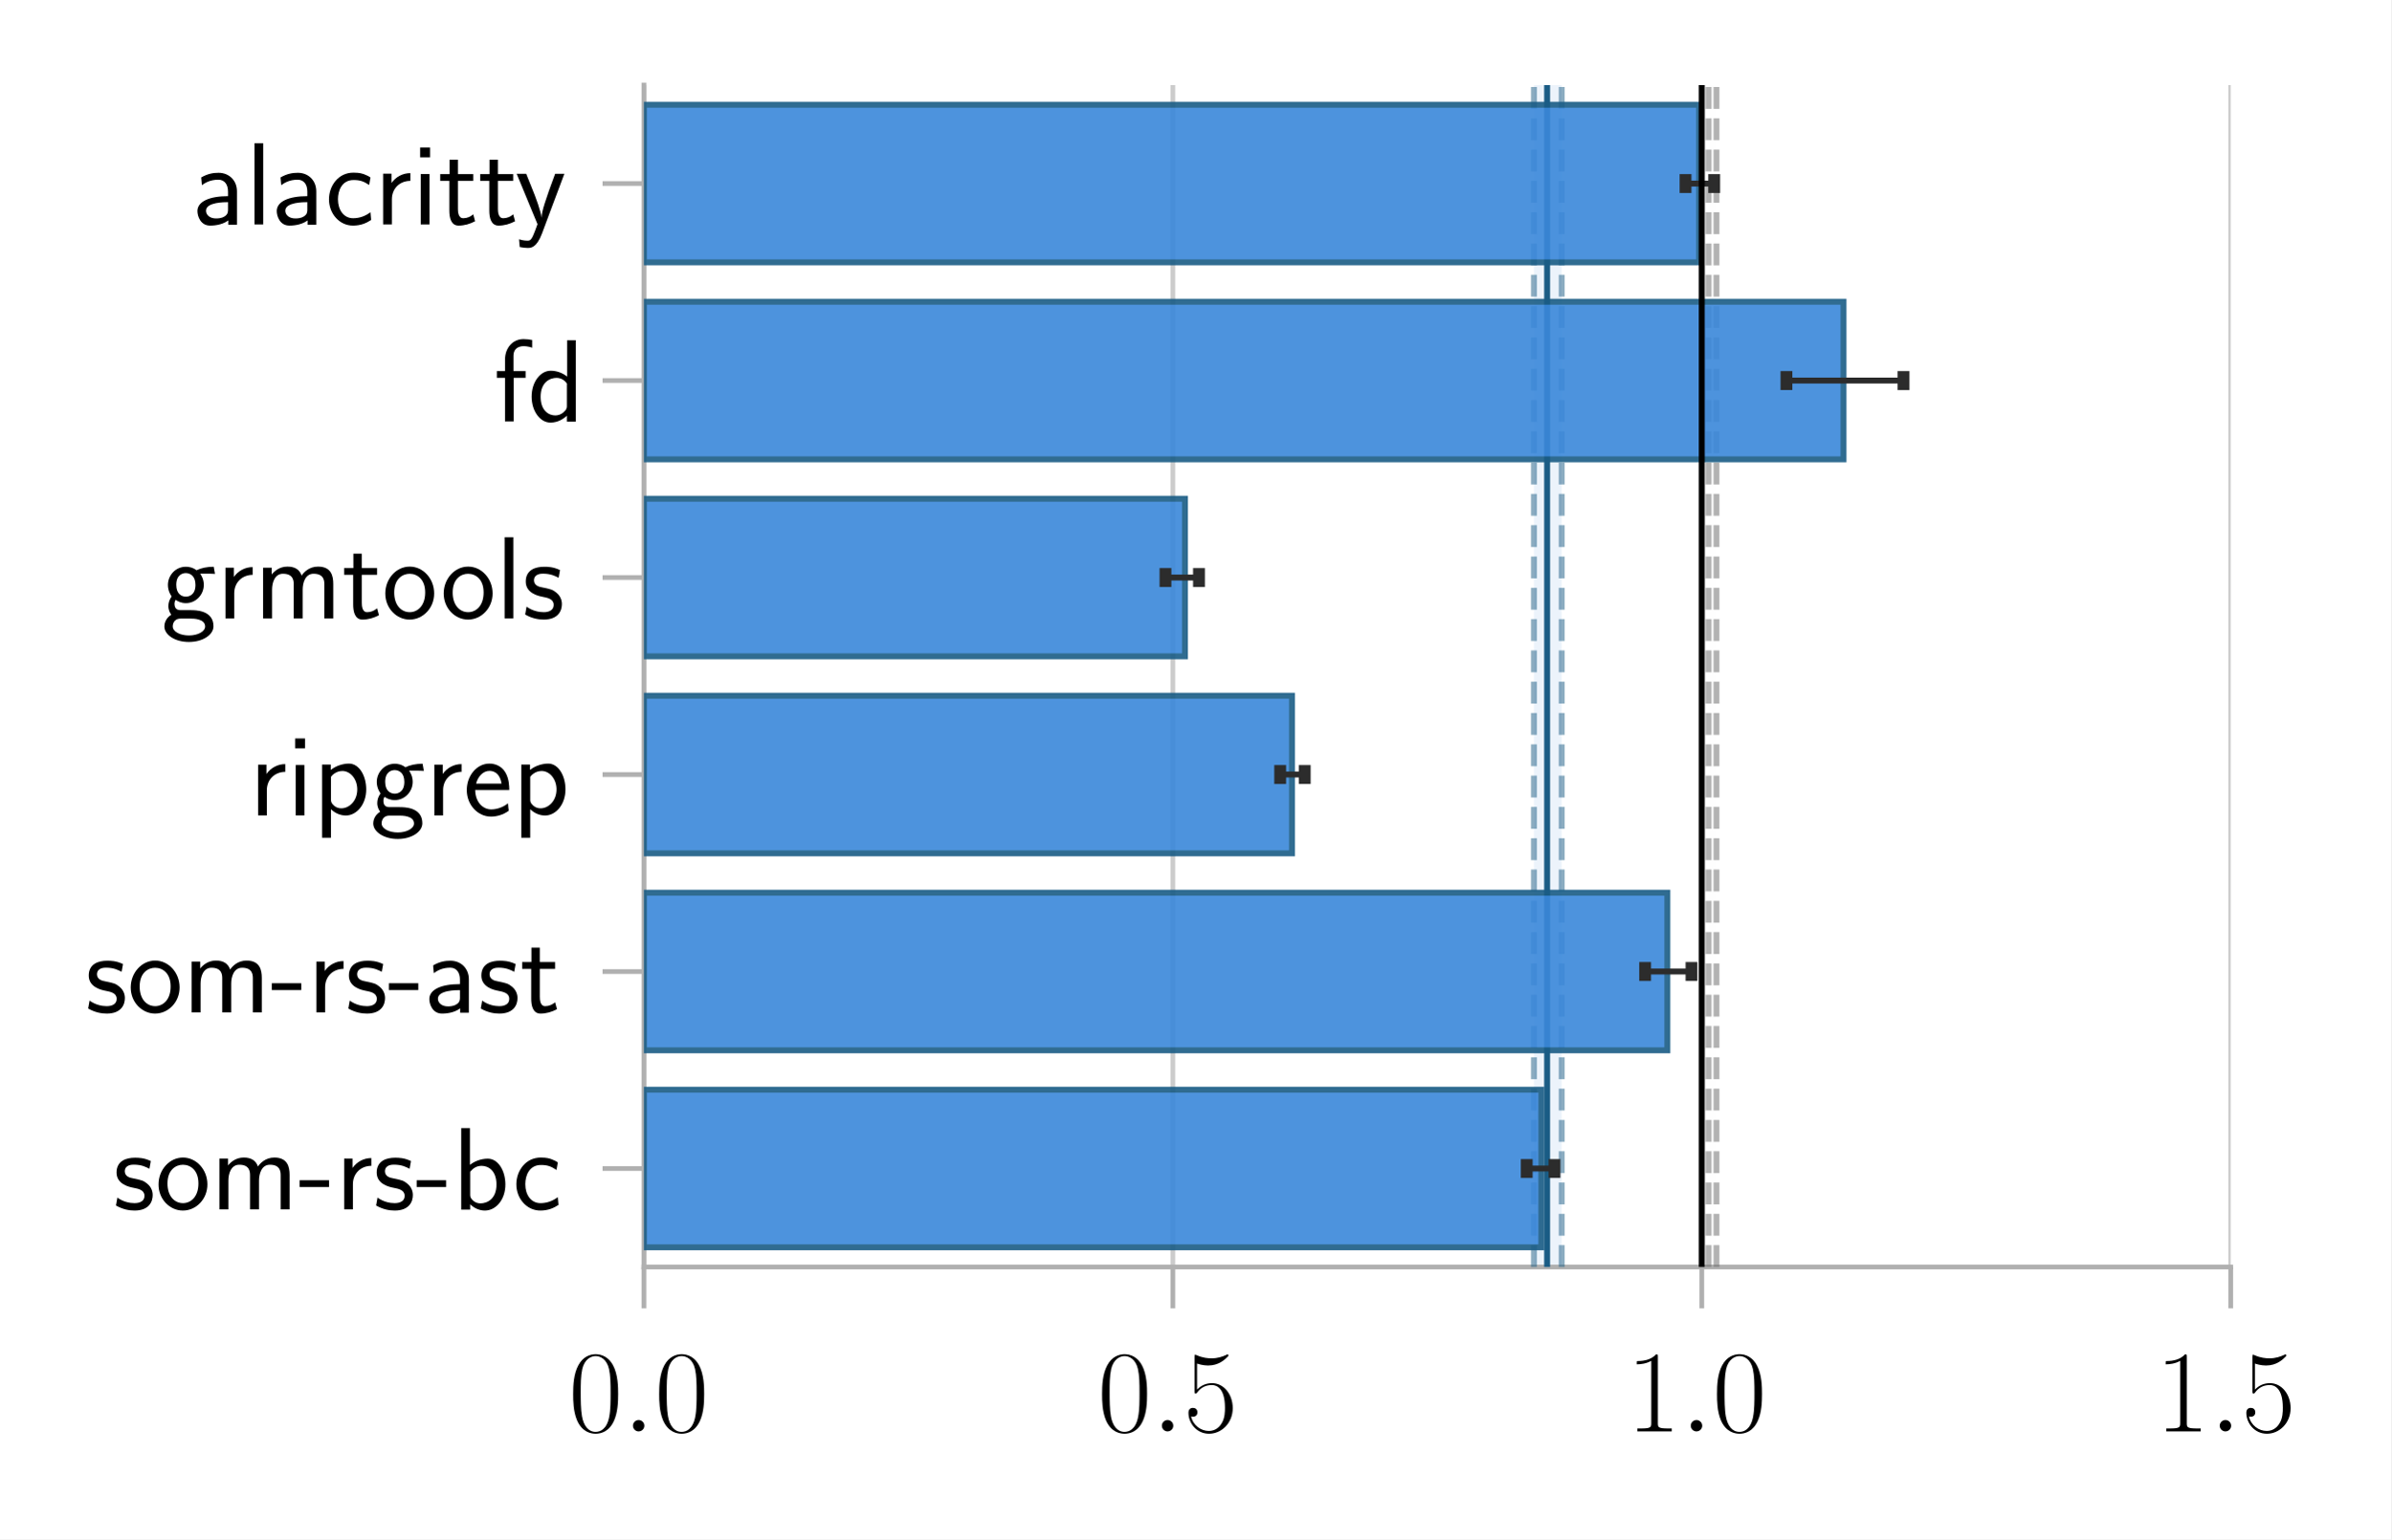
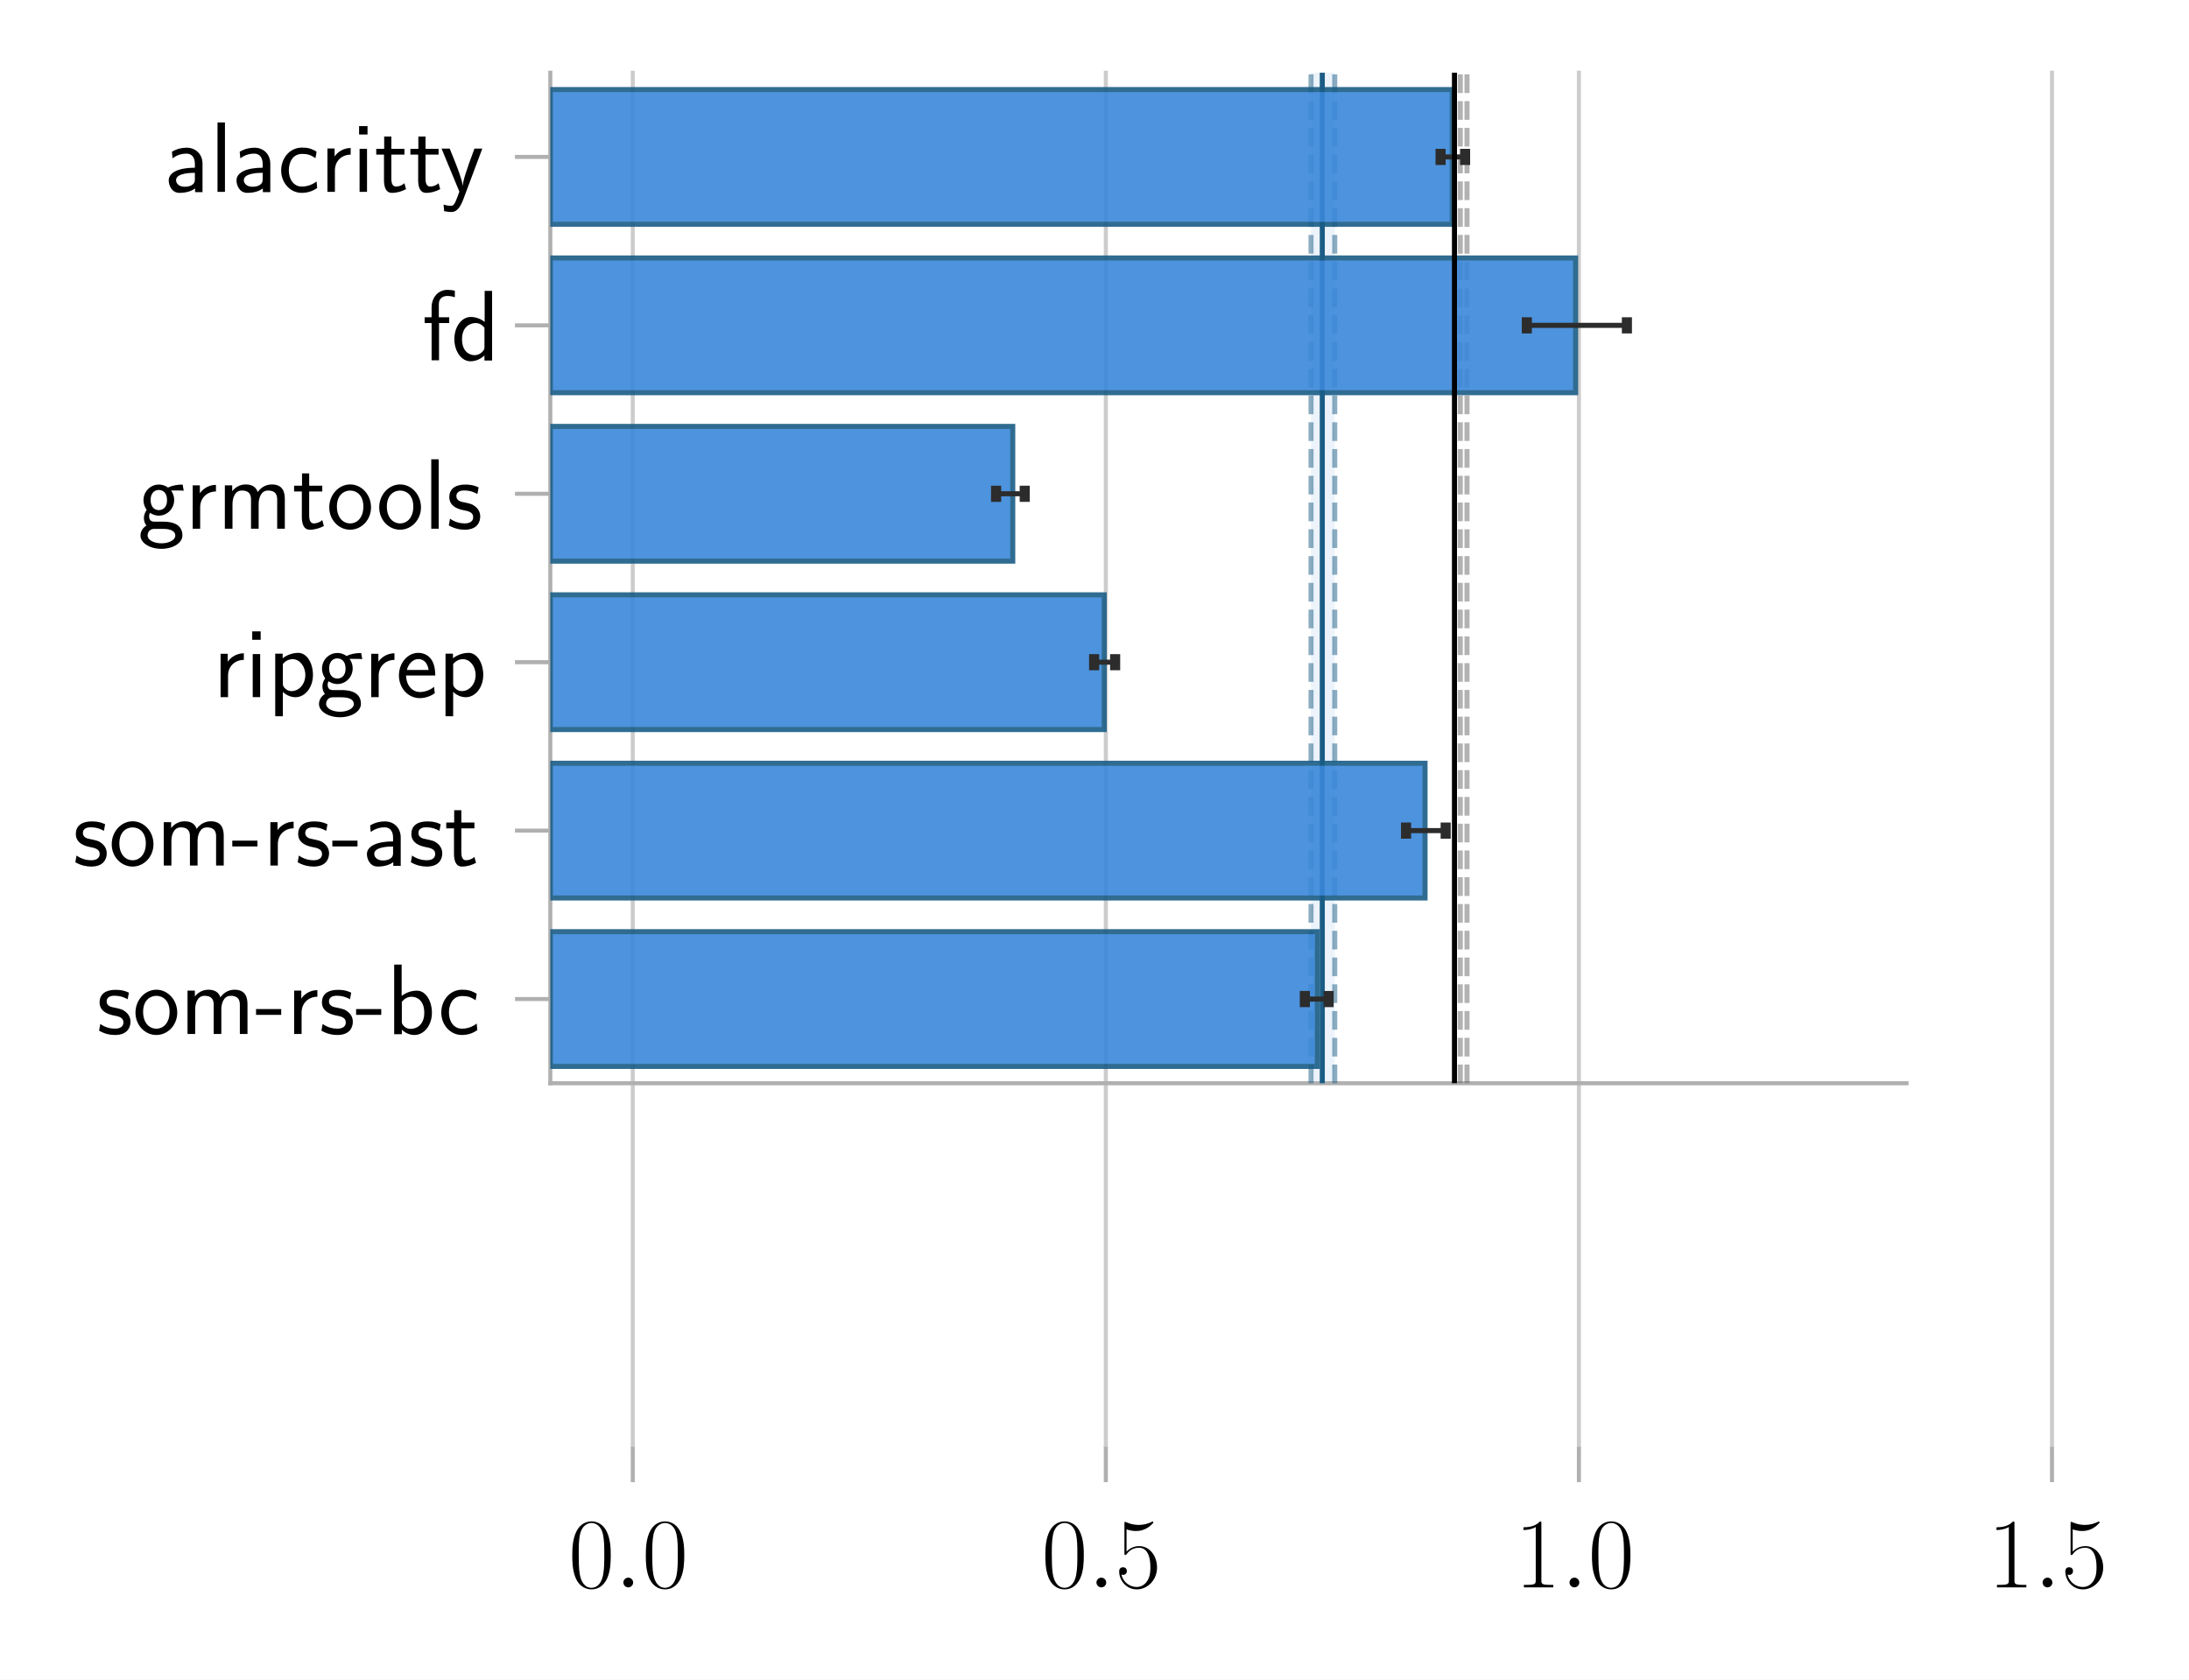
- <svg xmlns="http://www.w3.org/2000/svg" xmlns:xlink="http://www.w3.org/1999/xlink" width="202.32pt" height="130.32pt" viewBox="0 0 202.32 130.32" version="1.1">
+ <svg xmlns="http://www.w3.org/2000/svg" xmlns:xlink="http://www.w3.org/1999/xlink" width="216.72pt" height="166.32pt" viewBox="0 0 216.72 166.32" version="1.1">
  <defs>
    <style type="text/css">*{stroke-linejoin: round; stroke-linecap: butt}</style>
  </defs>
  <g id="figure_1">
    <g id="patch_1">
-       <path d="M -0 130.32  L 202.32 130.32  L 202.32 0  L -0 0  z " style="fill: #ffffff" />
+       <path d="M 0 166.32  L 216.72 166.32  L 216.72 0  L 0 0  z " style="fill: #ffffff" />
    </g>
    <g id="axes_1">
      <g id="patch_2">
-         <path d="M 54.484 107.264  L 188.755 107.264  L 188.755 7.2  L 54.484 7.2  z " style="fill: #ffffff" />
+         <path d="M 62.646 143.264  L 203.155 143.264  L 203.155 7.2  L 62.646 7.2  z " style="fill: #ffffff" />
      </g>
      <g id="matplotlib.axis_1">
        <g id="xtick_1">
          <g id="line2d_1">
-             <path d="M 54.484 107.264  L 54.484 7.2  " clip-path="url(#p86549d5504)" style="fill: none; stroke: #cccccc; stroke-width: 0.4; stroke-linecap: square" />
+             <path d="M 62.646 143.264  L 62.646 7.2  " clip-path="url(#pe4941cbdc7)" style="fill: none; stroke: #cccccc; stroke-width: 0.4; stroke-linecap: square" />
          </g>
          <g id="line2d_2">
            <defs>
-               <path id="mcc547d8e1c" d="M 0 0  L 0 3.5  " style="stroke: #b0b0b0; stroke-width: 0.4" />
+               <path id="m91c678482d" d="M 0 0  L 0 3.5  " style="stroke: #b0b0b0; stroke-width: 0.4" />
            </defs>
            <g>
-               <use xlink:href="#mcc547d8e1c" x="54.484" y="107.264" style="fill: #b0b0b0; stroke: #b0b0b0; stroke-width: 0.4" />
+               <use xlink:href="#m91c678482d" x="62.646" y="143.264" style="fill: #b0b0b0; stroke: #b0b0b0; stroke-width: 0.4" />
            </g>
          </g>
          <g id="text_1">
-             <g transform="translate(48.11901 121.1828) scale(0.1 -0.1)">
+             <g transform="translate(56.28114 157.1828) scale(0.1 -0.1)">
              <defs>
                <path id="CMR17-30" d="M 2688 2025  C 2688 2416 2682 3080 2413 3591  C 2176 4039 1798 4198 1466 4198  C 1158 4198 768 4058 525 3597  C 269 3118 243 2524 243 2025  C 243 1661 250 1106 448 619  C 723 -39 1216 -128 1466 -128  C 1760 -128 2208 -7 2470 600  C 2662 1042 2688 1559 2688 2025  z M 1466 -26  C 1056 -26 813 325 723 812  C 653 1188 653 1738 653 2096  C 653 2588 653 2997 736 3387  C 858 3929 1216 4096 1466 4096  C 1728 4096 2067 3923 2189 3400  C 2272 3036 2278 2607 2278 2096  C 2278 1680 2278 1169 2202 792  C 2067 95 1690 -26 1466 -26  z " transform="scale(0.015625)" />
                <path id="CMMI12-3a" d="M 1178 307  C 1178 492 1024 619 870 619  C 685 619 557 466 557 313  C 557 128 710 0 864 0  C 1050 0 1178 153 1178 307  z " transform="scale(0.015625)" />
              </defs>
              <use xlink:href="#CMR17-30" transform="scale(0.996264)" />
              <use xlink:href="#CMMI12-3a" transform="translate(45.69048 0) scale(0.996264)" />
              <use xlink:href="#CMR17-30" transform="translate(72.78765 0) scale(0.996264)" />
            </g>
          </g>
        </g>
        <g id="xtick_2">
          <g id="line2d_3">
-             <path d="M 99.241 107.264  L 99.241 7.2  " clip-path="url(#p86549d5504)" style="fill: none; stroke: #cccccc; stroke-width: 0.4; stroke-linecap: square" />
+             <path d="M 109.482 143.264  L 109.482 7.2  " clip-path="url(#pe4941cbdc7)" style="fill: none; stroke: #cccccc; stroke-width: 0.4; stroke-linecap: square" />
          </g>
          <g id="line2d_4">
            <g>
-               <use xlink:href="#mcc547d8e1c" x="99.241" y="107.264" style="fill: #b0b0b0; stroke: #b0b0b0; stroke-width: 0.4" />
+               <use xlink:href="#m91c678482d" x="109.482" y="143.264" style="fill: #b0b0b0; stroke: #b0b0b0; stroke-width: 0.4" />
            </g>
          </g>
          <g id="text_2">
-             <g transform="translate(92.87598 121.1828) scale(0.1 -0.1)">
+             <g transform="translate(103.1174 157.1828) scale(0.1 -0.1)">
              <defs>
                <path id="CMR17-35" d="M 730 3692  C 794 3666 1056 3584 1325 3584  C 1920 3584 2246 3911 2432 4100  C 2432 4157 2432 4192 2394 4192  C 2387 4192 2374 4192 2323 4163  C 2099 4058 1837 3973 1517 3973  C 1325 3973 1037 3999 723 4139  C 653 4171 640 4171 634 4171  C 602 4171 595 4164 595 4037  L 595 2203  C 595 2089 595 2057 659 2057  C 691 2057 704 2070 736 2114  C 941 2401 1222 2522 1542 2522  C 1766 2522 2246 2382 2246 1289  C 2246 1085 2246 715 2054 421  C 1894 159 1645 25 1370 25  C 947 25 518 320 403 814  C 429 807 480 795 506 795  C 589 795 749 840 749 1038  C 749 1210 627 1280 506 1280  C 358 1280 262 1190 262 1011  C 262 454 704 -128 1382 -128  C 2042 -128 2669 440 2669 1264  C 2669 2030 2170 2624 1549 2624  C 1222 2624 947 2503 730 2274  L 730 3692  z " transform="scale(0.015625)" />
              </defs>
              <use xlink:href="#CMR17-30" transform="scale(0.996264)" />
              <use xlink:href="#CMMI12-3a" transform="translate(45.69048 0) scale(0.996264)" />
              <use xlink:href="#CMR17-35" transform="translate(72.78765 0) scale(0.996264)" />
            </g>
          </g>
        </g>
        <g id="xtick_3">
          <g id="line2d_5">
-             <path d="M 143.998 107.264  L 143.998 7.2  " clip-path="url(#p86549d5504)" style="fill: none; stroke: #cccccc; stroke-width: 0.4; stroke-linecap: square" />
+             <path d="M 156.319 143.264  L 156.319 7.2  " clip-path="url(#pe4941cbdc7)" style="fill: none; stroke: #cccccc; stroke-width: 0.4; stroke-linecap: square" />
          </g>
          <g id="line2d_6">
            <g>
-               <use xlink:href="#mcc547d8e1c" x="143.998" y="107.264" style="fill: #b0b0b0; stroke: #b0b0b0; stroke-width: 0.4" />
+               <use xlink:href="#m91c678482d" x="156.319" y="143.264" style="fill: #b0b0b0; stroke: #b0b0b0; stroke-width: 0.4" />
            </g>
          </g>
          <g id="text_3">
-             <g transform="translate(137.6329 121.1828) scale(0.1 -0.1)">
+             <g transform="translate(149.9537 157.1828) scale(0.1 -0.1)">
              <defs>
                <path id="CMR17-31" d="M 1702 4058  C 1702 4192 1696 4192 1606 4192  C 1357 3916 979 3827 621 3827  C 602 3827 570 3827 563 3808  C 557 3795 557 3782 557 3648  C 755 3648 1088 3686 1344 3839  L 1344 461  C 1344 236 1331 160 781 160  L 589 160  L 589 0  C 896 0 1216 0 1523 0  C 1830 0 2150 0 2458 0  L 2458 160  L 2266 160  C 1715 160 1702 230 1702 458  L 1702 4058  z " transform="scale(0.015625)" />
              </defs>
              <use xlink:href="#CMR17-31" transform="scale(0.996264)" />
              <use xlink:href="#CMMI12-3a" transform="translate(45.69048 0) scale(0.996264)" />
              <use xlink:href="#CMR17-30" transform="translate(72.78765 0) scale(0.996264)" />
            </g>
          </g>
        </g>
        <g id="xtick_4">
          <g id="line2d_7">
-             <path d="M 188.755 107.264  L 188.755 7.2  " clip-path="url(#p86549d5504)" style="fill: none; stroke: #cccccc; stroke-width: 0.4; stroke-linecap: square" />
+             <path d="M 203.155 143.264  L 203.155 7.2  " clip-path="url(#pe4941cbdc7)" style="fill: none; stroke: #cccccc; stroke-width: 0.4; stroke-linecap: square" />
          </g>
          <g id="line2d_8">
            <g>
-               <use xlink:href="#mcc547d8e1c" x="188.755" y="107.264" style="fill: #b0b0b0; stroke: #b0b0b0; stroke-width: 0.4" />
+               <use xlink:href="#m91c678482d" x="203.155" y="143.264" style="fill: #b0b0b0; stroke: #b0b0b0; stroke-width: 0.4" />
            </g>
          </g>
          <g id="text_4">
-             <g transform="translate(182.3899 121.1828) scale(0.1 -0.1)">
+             <g transform="translate(196.7899 157.1828) scale(0.1 -0.1)">
              <use xlink:href="#CMR17-31" transform="scale(0.996264)" />
              <use xlink:href="#CMMI12-3a" transform="translate(45.69048 0) scale(0.996264)" />
              <use xlink:href="#CMR17-35" transform="translate(72.78765 0) scale(0.996264)" />
            </g>
          </g>
        </g>
      </g>
      <g id="matplotlib.axis_2">
        <g id="ytick_1">
          <g id="line2d_9">
            <defs>
              <path id="mb5b10446bc" d="M 0 0  L -3.5 0  " style="stroke: #b0b0b0; stroke-width: 0.4" />
            </defs>
            <g>
              <use xlink:href="#mb5b10446bc" x="54.484" y="15.539" style="fill: #b0b0b0; stroke: #b0b0b0; stroke-width: 0.4" />
            </g>
          </g>
          <g id="text_5">
            <g transform="translate(16.30473 18.99794) scale(0.1 -0.1)">
              <defs>
                <path id="CMSS17-61" d="M 2406 1791  C 2406 2392 1978 2808 1402 2808  C 1120 2808 813 2757 461 2553  L 499 2135  C 659 2248 934 2432 1395 2432  C 1722 2432 1920 2180 1920 1782  L 1920 1536  C 896 1536 256 1238 256 726  C 256 461 416 -64 947 -64  C 1043 -64 1562 -64 1933 217  L 1933 -19  L 2406 -19  L 2406 1791  z M 1920 816  C 1920 701 1920 548 1728 434  C 1562 325 1350 325 1261 325  C 941 325 723 511 723 744  C 723 1211 1722 1211 1920 1211  L 1920 816  z " transform="scale(0.015625)" />
                <path id="CMSS17-6c" d="M 947 4416  L 474 4416  L 474 0  L 947 0  L 947 4416  z " transform="scale(0.015625)" />
                <path id="CMSS17-63" d="M 2464 2541  C 2464 2585 2170 2714 2093 2739  C 1882 2816 1613 2816 1542 2816  C 710 2816 211 2093 211 1363  C 211 595 768 -64 1517 -64  C 1946 -64 2253 76 2502 242  L 2464 664  C 2189 453 1869 337 1523 337  C 1024 337 698 774 698 1369  C 698 1831 909 2414 1549 2414  C 1901 2414 2099 2343 2394 2145  L 2464 2541  z " transform="scale(0.015625)" />
                <path id="CMSS17-72" d="M 954 1363  C 954 1965 1395 2368 1958 2368  L 1958 2789  C 1549 2789 1165 2585 934 2253  L 934 2758  L 480 2758  L 480 0  L 954 0  L 954 1363  z " transform="scale(0.015625)" />
                <path id="CMSS17-69" d="M 979 4183  L 442 4183  L 442 3648  L 979 3648  L 979 4183  z M 947 2739  L 474 2739  L 474 0  L 947 0  L 947 2739  z " transform="scale(0.015625)" />
                <path id="CMSS17-74" d="M 1069 2368  L 1901 2368  L 1901 2737  L 1069 2737  L 1069 3520  L 614 3520  L 614 2737  L 109 2737  L 109 2368  L 602 2368  L 602 749  C 602 384 685 -64 1107 -64  C 1427 -64 1722 25 2003 172  L 1901 548  C 1747 414 1562 337 1363 337  C 1082 337 1069 696 1069 856  L 1069 2368  z " transform="scale(0.015625)" />
                <path id="CMSS17-79" d="M 2675 2752  L 2176 2752  C 1632 1294 1446 702 1434 383  L 1427 383  C 1408 696 1126 1460 902 2007  L 602 2752  L 83 2752  L 1216 13  C 1146 -178 1043 -465 1011 -529  C 870 -885 774 -885 672 -885  C 646 -885 442 -885 211 -809  L 250 -1229  C 410 -1261 570 -1280 685 -1280  C 845 -1280 1165 -1280 1459 -497  L 2675 2752  z " transform="scale(0.015625)" />
              </defs>
              <use xlink:href="#CMSS17-61" transform="scale(0.996264)" />
              <use xlink:href="#CMSS17-6c" transform="translate(44.92192 0) scale(0.996264)" />
              <use xlink:href="#CMSS17-61" transform="translate(67.10264 0) scale(0.996264)" />
              <use xlink:href="#CMSS17-63" transform="translate(112.0246 0) scale(0.996264)" />
              <use xlink:href="#CMSS17-72" transform="translate(153.6634 0) scale(0.996264)" />
              <use xlink:href="#CMSS17-69" transform="translate(185.5732 0) scale(0.996264)" />
              <use xlink:href="#CMSS17-74" transform="translate(207.7539 0) scale(0.996264)" />
              <use xlink:href="#CMSS17-74" transform="translate(241.5854 0) scale(0.996264)" />
              <use xlink:href="#CMSS17-79" transform="translate(272.8146 0) scale(0.996264)" />
            </g>
          </g>
        </g>
        <g id="ytick_2">
          <g id="line2d_10">
            <g>
              <use xlink:href="#mb5b10446bc" x="54.484" y="32.216" style="fill: #b0b0b0; stroke: #b0b0b0; stroke-width: 0.4" />
            </g>
          </g>
          <g id="text_6">
            <g transform="translate(41.79252 35.67533) scale(0.1 -0.1)">
              <defs>
                <path id="CMSS17-66" d="M 1075 2368  L 1722 2368  L 1722 2737  L 1062 2737  L 1062 3559  C 1062 4014 1408 4092 1606 4092  C 1670 4092 1850 4092 2080 4009  L 2080 4429  C 1933 4461 1754 4480 1613 4480  C 1018 4480 602 3993 602 3359  L 602 2737  L 160 2737  L 160 2368  L 602 2368  L 602 0  L 1075 0  L 1075 2368  z " transform="scale(0.015625)" />
                <path id="CMSS17-64" d="M 2611 4416  L 2138 4416  L 2138 2438  C 1939 2603 1613 2756 1254 2756  C 672 2756 211 2131 211 1347  C 211 562 666 -64 1235 -64  C 1677 -64 1971 172 2125 306  L 2125 -13  L 2611 -13  L 2611 4416  z M 2125 836  C 2125 747 2125 653 1926 482  C 1798 375 1645 325 1498 325  C 1152 325 698 576 698 1340  C 698 2134 1210 2368 1562 2368  C 1798 2368 1990 2254 2125 2065  L 2125 836  z " transform="scale(0.015625)" />
              </defs>
              <use xlink:href="#CMSS17-66" transform="scale(0.996264)" />
              <use xlink:href="#CMSS17-64" transform="translate(28.62666 0) scale(0.996264)" />
            </g>
          </g>
        </g>
        <g id="ytick_3">
          <g id="line2d_11">
            <g>
              <use xlink:href="#mb5b10446bc" x="54.484" y="48.893" style="fill: #b0b0b0; stroke: #b0b0b0; stroke-width: 0.4" />
            </g>
          </g>
          <g id="text_7">
            <g transform="translate(13.648 52.35272) scale(0.1 -0.1)">
              <defs>
                <path id="CMSS17-67" d="M 2848 2808  C 2483 2808 2170 2738 1914 2617  C 1702 2777 1485 2808 1338 2808  C 781 2808 358 2349 358 1814  C 358 1468 550 1207 563 1195  C 448 1035 384 863 384 672  C 384 448 474 289 544 200  C 211 -3 166 -314 166 -435  C 166 -898 749 -1280 1498 -1280  C 2253 -1280 2835 -898 2835 -428  C 2835 448 1856 448 1587 448  L 1069 448  C 973 448 717 448 717 791  C 717 921 774 1004 781 1010  C 877 940 1075 832 1338 832  C 1869 832 2310 1278 2310 1827  C 2310 2132 2170 2355 2112 2432  L 2131 2432  C 2150 2432 2419 2432 2515 2432  C 2720 2432 2739 2429 2918 2419  L 2848 2808  z M 1338 1182  C 1120 1182 813 1315 813 1823  C 813 2375 1165 2464 1331 2464  C 1549 2464 1856 2331 1856 1823  C 1856 1271 1504 1182 1338 1182  z M 1581 -10  C 1734 -10 2381 -10 2381 -442  C 2381 -714 1984 -929 1504 -929  C 1018 -929 621 -720 621 -435  C 621 -403 621 -10 1062 -10  L 1581 -10  z " transform="scale(0.015625)" />
                <path id="CMSS17-6d" d="M 4288 1877  C 4288 2308 4179 2816 3462 2816  C 2982 2816 2694 2516 2566 2331  C 2451 2670 2182 2816 1798 2816  C 1363 2816 1088 2568 941 2389  L 941 2758  L 474 2758  L 474 0  L 960 0  L 960 1559  C 960 1939 1101 2428 1555 2428  C 2138 2428 2138 2016 2138 1829  L 2138 0  L 2624 0  L 2624 1559  C 2624 1939 2765 2428 3219 2428  C 3802 2428 3802 2016 3802 1829  L 3802 0  L 4288 0  L 4288 1877  z " transform="scale(0.015625)" />
                <path id="CMSS17-6f" d="M 2829 1356  C 2829 2176 2221 2816 1504 2816  C 768 2816 173 2157 173 1356  C 173 544 787 -64 1498 -64  C 2227 -64 2829 563 2829 1356  z M 1504 337  C 1050 337 659 709 659 1408  C 659 2151 1114 2427 1498 2427  C 1914 2427 2342 2126 2342 1408  C 2342 683 1926 337 1504 337  z " transform="scale(0.015625)" />
                <path id="CMSS17-73" d="M 2061 2627  C 1683 2807 1389 2807 1197 2807  C 742 2807 198 2648 198 2003  C 198 1359 902 1218 1094 1179  C 1389 1122 1715 1058 1715 740  C 1715 337 1254 337 1171 337  C 915 337 563 407 243 638  L 166 210  C 531 0 883 -64 1178 -64  C 1965 -64 2163 416 2163 781  C 2163 1094 1984 1305 1862 1401  C 1651 1568 1574 1587 1050 1696  C 960 1709 646 1779 646 2066  C 646 2432 1050 2432 1139 2432  C 1555 2432 1811 2303 1984 2208  L 2061 2627  z " transform="scale(0.015625)" />
              </defs>
              <use xlink:href="#CMSS17-67" transform="scale(0.996264)" />
              <use xlink:href="#CMSS17-72" transform="translate(46.84362 0) scale(0.996264)" />
              <use xlink:href="#CMSS17-6d" transform="translate(78.7534 0) scale(0.996264)" />
              <use xlink:href="#CMSS17-74" transform="translate(152.9827 0) scale(0.996264)" />
              <use xlink:href="#CMSS17-6f" transform="translate(186.8142 0) scale(0.996264)" />
              <use xlink:href="#CMSS17-6f" transform="translate(236.2603 0) scale(0.996264)" />
              <use xlink:href="#CMSS17-6c" transform="translate(283.1039 0) scale(0.996264)" />
              <use xlink:href="#CMSS17-73" transform="translate(305.2846 0) scale(0.996264)" />
            </g>
          </g>
        </g>
        <g id="ytick_4">
          <g id="line2d_12">
            <g>
              <use xlink:href="#mb5b10446bc" x="54.484" y="65.571" style="fill: #b0b0b0; stroke: #b0b0b0; stroke-width: 0.4" />
            </g>
          </g>
          <g id="text_8">
            <g transform="translate(21.09233 69.0301) scale(0.1 -0.1)">
              <defs>
                <path id="CMSS17-70" d="M 966 333  C 1178 129 1466 -5 1773 -5  C 2368 -5 2880 603 2880 1412  C 2880 2159 2496 2816 1946 2816  C 1626 2816 1242 2702 954 2472  L 954 2765  L 480 2765  L 480 -1216  L 966 -1216  L 966 333  z M 966 2100  C 1018 2176 1235 2415 1587 2415  C 2035 2415 2394 1960 2394 1412  C 2394 787 1958 384 1530 384  C 1402 384 1267 415 1139 523  C 966 674 966 768 966 857  L 966 2100  z " transform="scale(0.015625)" />
                <path id="CMSS17-65" d="M 2502 1377  C 2502 1590 2490 2003 2285 2345  C 2061 2713 1696 2816 1421 2816  C 755 2816 192 2188 192 1375  C 192 582 774 -64 1510 -64  C 1798 -64 2150 19 2470 248  C 2470 274 2458 414 2451 420  C 2451 433 2432 630 2432 656  C 2125 407 1773 325 1517 325  C 1107 325 666 667 646 1377  L 2502 1377  z M 698 1728  C 781 2084 1062 2421 1421 2421  C 1517 2421 1965 2421 2080 1728  L 698 1728  z " transform="scale(0.015625)" />
              </defs>
              <use xlink:href="#CMSS17-72" transform="scale(0.996264)" />
              <use xlink:href="#CMSS17-69" transform="translate(31.90977 0) scale(0.996264)" />
              <use xlink:href="#CMSS17-70" transform="translate(54.0905 0) scale(0.996264)" />
              <use xlink:href="#CMSS17-67" transform="translate(102.2954 0) scale(0.996264)" />
              <use xlink:href="#CMSS17-72" transform="translate(149.1391 0) scale(0.996264)" />
              <use xlink:href="#CMSS17-65" transform="translate(181.0488 0) scale(0.996264)" />
              <use xlink:href="#CMSS17-70" transform="translate(222.6877 0) scale(0.996264)" />
            </g>
          </g>
        </g>
        <g id="ytick_5">
          <g id="line2d_13">
            <g>
              <use xlink:href="#mb5b10446bc" x="54.484" y="82.248" style="fill: #b0b0b0; stroke: #b0b0b0; stroke-width: 0.4" />
            </g>
          </g>
          <g id="text_9">
            <g transform="translate(7.2 85.70749) scale(0.1 -0.1)">
              <defs>
                <path id="CMSS17-2d" d="M 1664 1216  L 1664 1585  L 64 1585  L 64 1216  L 1664 1216  z " transform="scale(0.015625)" />
              </defs>
              <use xlink:href="#CMSS17-73" transform="scale(0.996264)" />
              <use xlink:href="#CMSS17-6f" transform="translate(35.91354 0) scale(0.996264)" />
              <use xlink:href="#CMSS17-6d" transform="translate(82.75717 0) scale(0.996264)" />
              <use xlink:href="#CMSS17-2d" transform="translate(156.9864 0) scale(0.996264)" />
              <use xlink:href="#CMSS17-72" transform="translate(188.2155 0) scale(0.996264)" />
              <use xlink:href="#CMSS17-73" transform="translate(220.1253 0) scale(0.996264)" />
              <use xlink:href="#CMSS17-2d" transform="translate(256.0388 0) scale(0.996264)" />
              <use xlink:href="#CMSS17-61" transform="translate(287.268 0) scale(0.996264)" />
              <use xlink:href="#CMSS17-73" transform="translate(332.1899 0) scale(0.996264)" />
              <use xlink:href="#CMSS17-74" transform="translate(368.1034 0) scale(0.996264)" />
            </g>
          </g>
        </g>
        <g id="ytick_6">
          <g id="line2d_14">
            <g>
              <use xlink:href="#mb5b10446bc" x="54.484" y="98.926" style="fill: #b0b0b0; stroke: #b0b0b0; stroke-width: 0.4" />
            </g>
          </g>
          <g id="text_10">
            <g transform="translate(9.552293 102.3849) scale(0.1 -0.1)">
              <defs>
                <path id="CMSS17-62" d="M 954 4416  L 480 4416  L 480 -13  L 966 -13  L 966 274  C 1210 38 1504 -64 1766 -64  C 2381 -64 2880 549 2880 1352  C 2880 2086 2496 2756 1926 2756  C 1523 2756 1165 2591 954 2419  L 954 4416  z M 966 2046  C 1107 2222 1306 2368 1587 2368  C 1965 2368 2394 2097 2394 1352  C 2394 558 1882 325 1530 325  C 1402 325 1267 356 1139 464  C 966 615 966 709 966 797  L 966 2046  z " transform="scale(0.015625)" />
              </defs>
              <use xlink:href="#CMSS17-73" transform="scale(0.996264)" />
              <use xlink:href="#CMSS17-6f" transform="translate(35.91354 0) scale(0.996264)" />
              <use xlink:href="#CMSS17-6d" transform="translate(82.75717 0) scale(0.996264)" />
              <use xlink:href="#CMSS17-2d" transform="translate(156.9864 0) scale(0.996264)" />
              <use xlink:href="#CMSS17-72" transform="translate(188.2155 0) scale(0.996264)" />
              <use xlink:href="#CMSS17-73" transform="translate(220.1253 0) scale(0.996264)" />
              <use xlink:href="#CMSS17-2d" transform="translate(256.0388 0) scale(0.996264)" />
              <use xlink:href="#CMSS17-62" transform="translate(287.268 0) scale(0.996264)" />
              <use xlink:href="#CMSS17-63" transform="translate(338.0753 0) scale(0.996264)" />
            </g>
          </g>
        </g>
      </g>
      <g id="patch_3">
        <path d="M 144.573 107.264  L 145.24 107.264  L 145.24 7.2  L 144.573 7.2  z " clip-path="url(#p86549d5504)" style="fill: #808080; opacity: 0.01" />
      </g>
      <g id="patch_4">
        <path d="M 129.796 107.264  L 132.146 107.264  L 132.146 7.2  L 129.796 7.2  z " clip-path="url(#p86549d5504)" style="fill: #3a87d9; opacity: 0.1" />
      </g>
      <g id="patch_5">
        <path d="M 54.484 107.264  L 54.484 7.2  " style="fill: none; stroke: #b0b0b0; stroke-width: 0.4; stroke-linejoin: miter; stroke-linecap: square" />
      </g>
      <g id="patch_6">
        <path d="M 54.484 107.264  L 188.755 107.264  " style="fill: none; stroke: #b0b0b0; stroke-width: 0.4; stroke-linejoin: miter; stroke-linecap: square" />
      </g>
      <g id="line2d_15">
        <path d="M 144.573 107.264  L 144.573 7.2  " clip-path="url(#p86549d5504)" style="fill: none; stroke-dasharray: 1.85,0.8; stroke-dashoffset: 0; stroke: #666666; stroke-opacity: 0.5; stroke-width: 0.5" />
      </g>
      <g id="line2d_16">
        <path d="M 145.24 107.264  L 145.24 7.2  " clip-path="url(#p86549d5504)" style="fill: none; stroke-dasharray: 1.85,0.8; stroke-dashoffset: 0; stroke: #666666; stroke-opacity: 0.5; stroke-width: 0.5" />
      </g>
      <g id="line2d_17">
        <path d="M 129.796 107.264  L 129.796 7.2  " clip-path="url(#p86549d5504)" style="fill: none; stroke-dasharray: 1.85,0.8; stroke-dashoffset: 0; stroke: #1a5c85; stroke-opacity: 0.5; stroke-width: 0.5" />
      </g>
      <g id="line2d_18">
        <path d="M 132.146 107.264  L 132.146 7.2  " clip-path="url(#p86549d5504)" style="fill: none; stroke-dasharray: 1.85,0.8; stroke-dashoffset: 0; stroke: #1a5c85; stroke-opacity: 0.5; stroke-width: 0.5" />
      </g>
      <g id="line2d_19">
        <path d="M 130.911 107.264  L 130.911 7.2  " clip-path="url(#p86549d5504)" style="fill: none; stroke: #1a5c85; stroke-width: 0.5; stroke-linecap: square" />
      </g>
      <g id="patch_7">
        <path d="M 54.484 8.868  L 143.782 8.868  L 143.782 22.21  L 54.484 22.21  z " clip-path="url(#p86549d5504)" style="fill: #3a87d9; opacity: 0.9; stroke: #1a5c85; stroke-width: 0.5; stroke-linejoin: miter" />
      </g>
      <g id="patch_8">
        <path d="M 54.484 25.545  L 155.99 25.545  L 155.99 38.887  L 54.484 38.887  z " clip-path="url(#p86549d5504)" style="fill: #3a87d9; opacity: 0.9; stroke: #1a5c85; stroke-width: 0.5; stroke-linejoin: miter" />
      </g>
      <g id="patch_9">
        <path d="M 54.484 42.223  L 100.266 42.223  L 100.266 55.564  L 54.484 55.564  z " clip-path="url(#p86549d5504)" style="fill: #3a87d9; opacity: 0.9; stroke: #1a5c85; stroke-width: 0.5; stroke-linejoin: miter" />
      </g>
      <g id="patch_10">
        <path d="M 54.484 58.9  L 109.321 58.9  L 109.321 72.242  L 54.484 72.242  z " clip-path="url(#p86549d5504)" style="fill: #3a87d9; opacity: 0.9; stroke: #1a5c85; stroke-width: 0.5; stroke-linejoin: miter" />
      </g>
      <g id="patch_11">
        <path d="M 54.484 75.577  L 141.085 75.577  L 141.085 88.919  L 54.484 88.919  z " clip-path="url(#p86549d5504)" style="fill: #3a87d9; opacity: 0.9; stroke: #1a5c85; stroke-width: 0.5; stroke-linejoin: miter" />
      </g>
      <g id="patch_12">
        <path d="M 54.484 92.255  L 130.421 92.255  L 130.421 105.597  L 54.484 105.597  z " clip-path="url(#p86549d5504)" style="fill: #3a87d9; opacity: 0.9; stroke: #1a5c85; stroke-width: 0.5; stroke-linejoin: miter" />
      </g>
      <g id="LineCollection_1">
        <path d="M 142.624 15.539  L 145.05 15.539  " clip-path="url(#p86549d5504)" style="fill: none; stroke: #2c2c2c; stroke-width: 0.5" />
      </g>
      <g id="line2d_20">
        <defs>
          <path id="m249aa75f8d" d="M 0 0.8  L 0 -0.8  " style="stroke: #2c2c2c" />
        </defs>
        <g clip-path="url(#p86549d5504)">
          <use xlink:href="#m249aa75f8d" x="142.624" y="15.539" style="fill: #2c2c2c; stroke: #2c2c2c" />
        </g>
      </g>
      <g id="line2d_21">
        <g clip-path="url(#p86549d5504)">
          <use xlink:href="#m249aa75f8d" x="145.05" y="15.539" style="fill: #2c2c2c; stroke: #2c2c2c" />
        </g>
      </g>
      <g id="LineCollection_2">
        <path d="M 151.162 32.216  L 161.07 32.216  " clip-path="url(#p86549d5504)" style="fill: none; stroke: #2c2c2c; stroke-width: 0.5" />
      </g>
      <g id="line2d_22">
        <g clip-path="url(#p86549d5504)">
          <use xlink:href="#m249aa75f8d" x="151.162" y="32.216" style="fill: #2c2c2c; stroke: #2c2c2c" />
        </g>
      </g>
      <g id="line2d_23">
        <g clip-path="url(#p86549d5504)">
          <use xlink:href="#m249aa75f8d" x="161.07" y="32.216" style="fill: #2c2c2c; stroke: #2c2c2c" />
        </g>
      </g>
      <g id="LineCollection_3">
        <path d="M 98.618 48.893  L 101.453 48.893  " clip-path="url(#p86549d5504)" style="fill: none; stroke: #2c2c2c; stroke-width: 0.5" />
      </g>
      <g id="line2d_24">
        <g clip-path="url(#p86549d5504)">
          <use xlink:href="#m249aa75f8d" x="98.618" y="48.893" style="fill: #2c2c2c; stroke: #2c2c2c" />
        </g>
      </g>
      <g id="line2d_25">
        <g clip-path="url(#p86549d5504)">
          <use xlink:href="#m249aa75f8d" x="101.453" y="48.893" style="fill: #2c2c2c; stroke: #2c2c2c" />
        </g>
      </g>
      <g id="LineCollection_4">
        <path d="M 108.323 65.571  L 110.403 65.571  " clip-path="url(#p86549d5504)" style="fill: none; stroke: #2c2c2c; stroke-width: 0.5" />
      </g>
      <g id="line2d_26">
        <g clip-path="url(#p86549d5504)">
          <use xlink:href="#m249aa75f8d" x="108.323" y="65.571" style="fill: #2c2c2c; stroke: #2c2c2c" />
        </g>
      </g>
      <g id="line2d_27">
        <g clip-path="url(#p86549d5504)">
          <use xlink:href="#m249aa75f8d" x="110.403" y="65.571" style="fill: #2c2c2c; stroke: #2c2c2c" />
        </g>
      </g>
      <g id="LineCollection_5">
        <path d="M 139.205 82.248  L 143.128 82.248  " clip-path="url(#p86549d5504)" style="fill: none; stroke: #2c2c2c; stroke-width: 0.5" />
      </g>
      <g id="line2d_28">
        <g clip-path="url(#p86549d5504)">
          <use xlink:href="#m249aa75f8d" x="139.205" y="82.248" style="fill: #2c2c2c; stroke: #2c2c2c" />
        </g>
      </g>
      <g id="line2d_29">
        <g clip-path="url(#p86549d5504)">
          <use xlink:href="#m249aa75f8d" x="143.128" y="82.248" style="fill: #2c2c2c; stroke: #2c2c2c" />
        </g>
      </g>
      <g id="LineCollection_6">
        <path d="M 129.186 98.926  L 131.537 98.926  " clip-path="url(#p86549d5504)" style="fill: none; stroke: #2c2c2c; stroke-width: 0.5" />
      </g>
      <g id="line2d_30">
        <g clip-path="url(#p86549d5504)">
          <use xlink:href="#m249aa75f8d" x="129.186" y="98.926" style="fill: #2c2c2c; stroke: #2c2c2c" />
        </g>
      </g>
      <g id="line2d_31">
        <g clip-path="url(#p86549d5504)">
          <use xlink:href="#m249aa75f8d" x="131.537" y="98.926" style="fill: #2c2c2c; stroke: #2c2c2c" />
        </g>
      </g>
      <g id="line2d_32">
        <path d="M 143.998 107.264  L 143.998 7.2  " clip-path="url(#p86549d5504)" style="fill: none; stroke: #000000; stroke-width: 0.5; stroke-linecap: square" />
      </g>
    </g>
  </g>
  <defs>
    <clipPath id="p86549d5504">
      <rect x="54.484" y="7.2" width="134.271" height="100.064" />
    </clipPath>
  </defs>
</svg>
